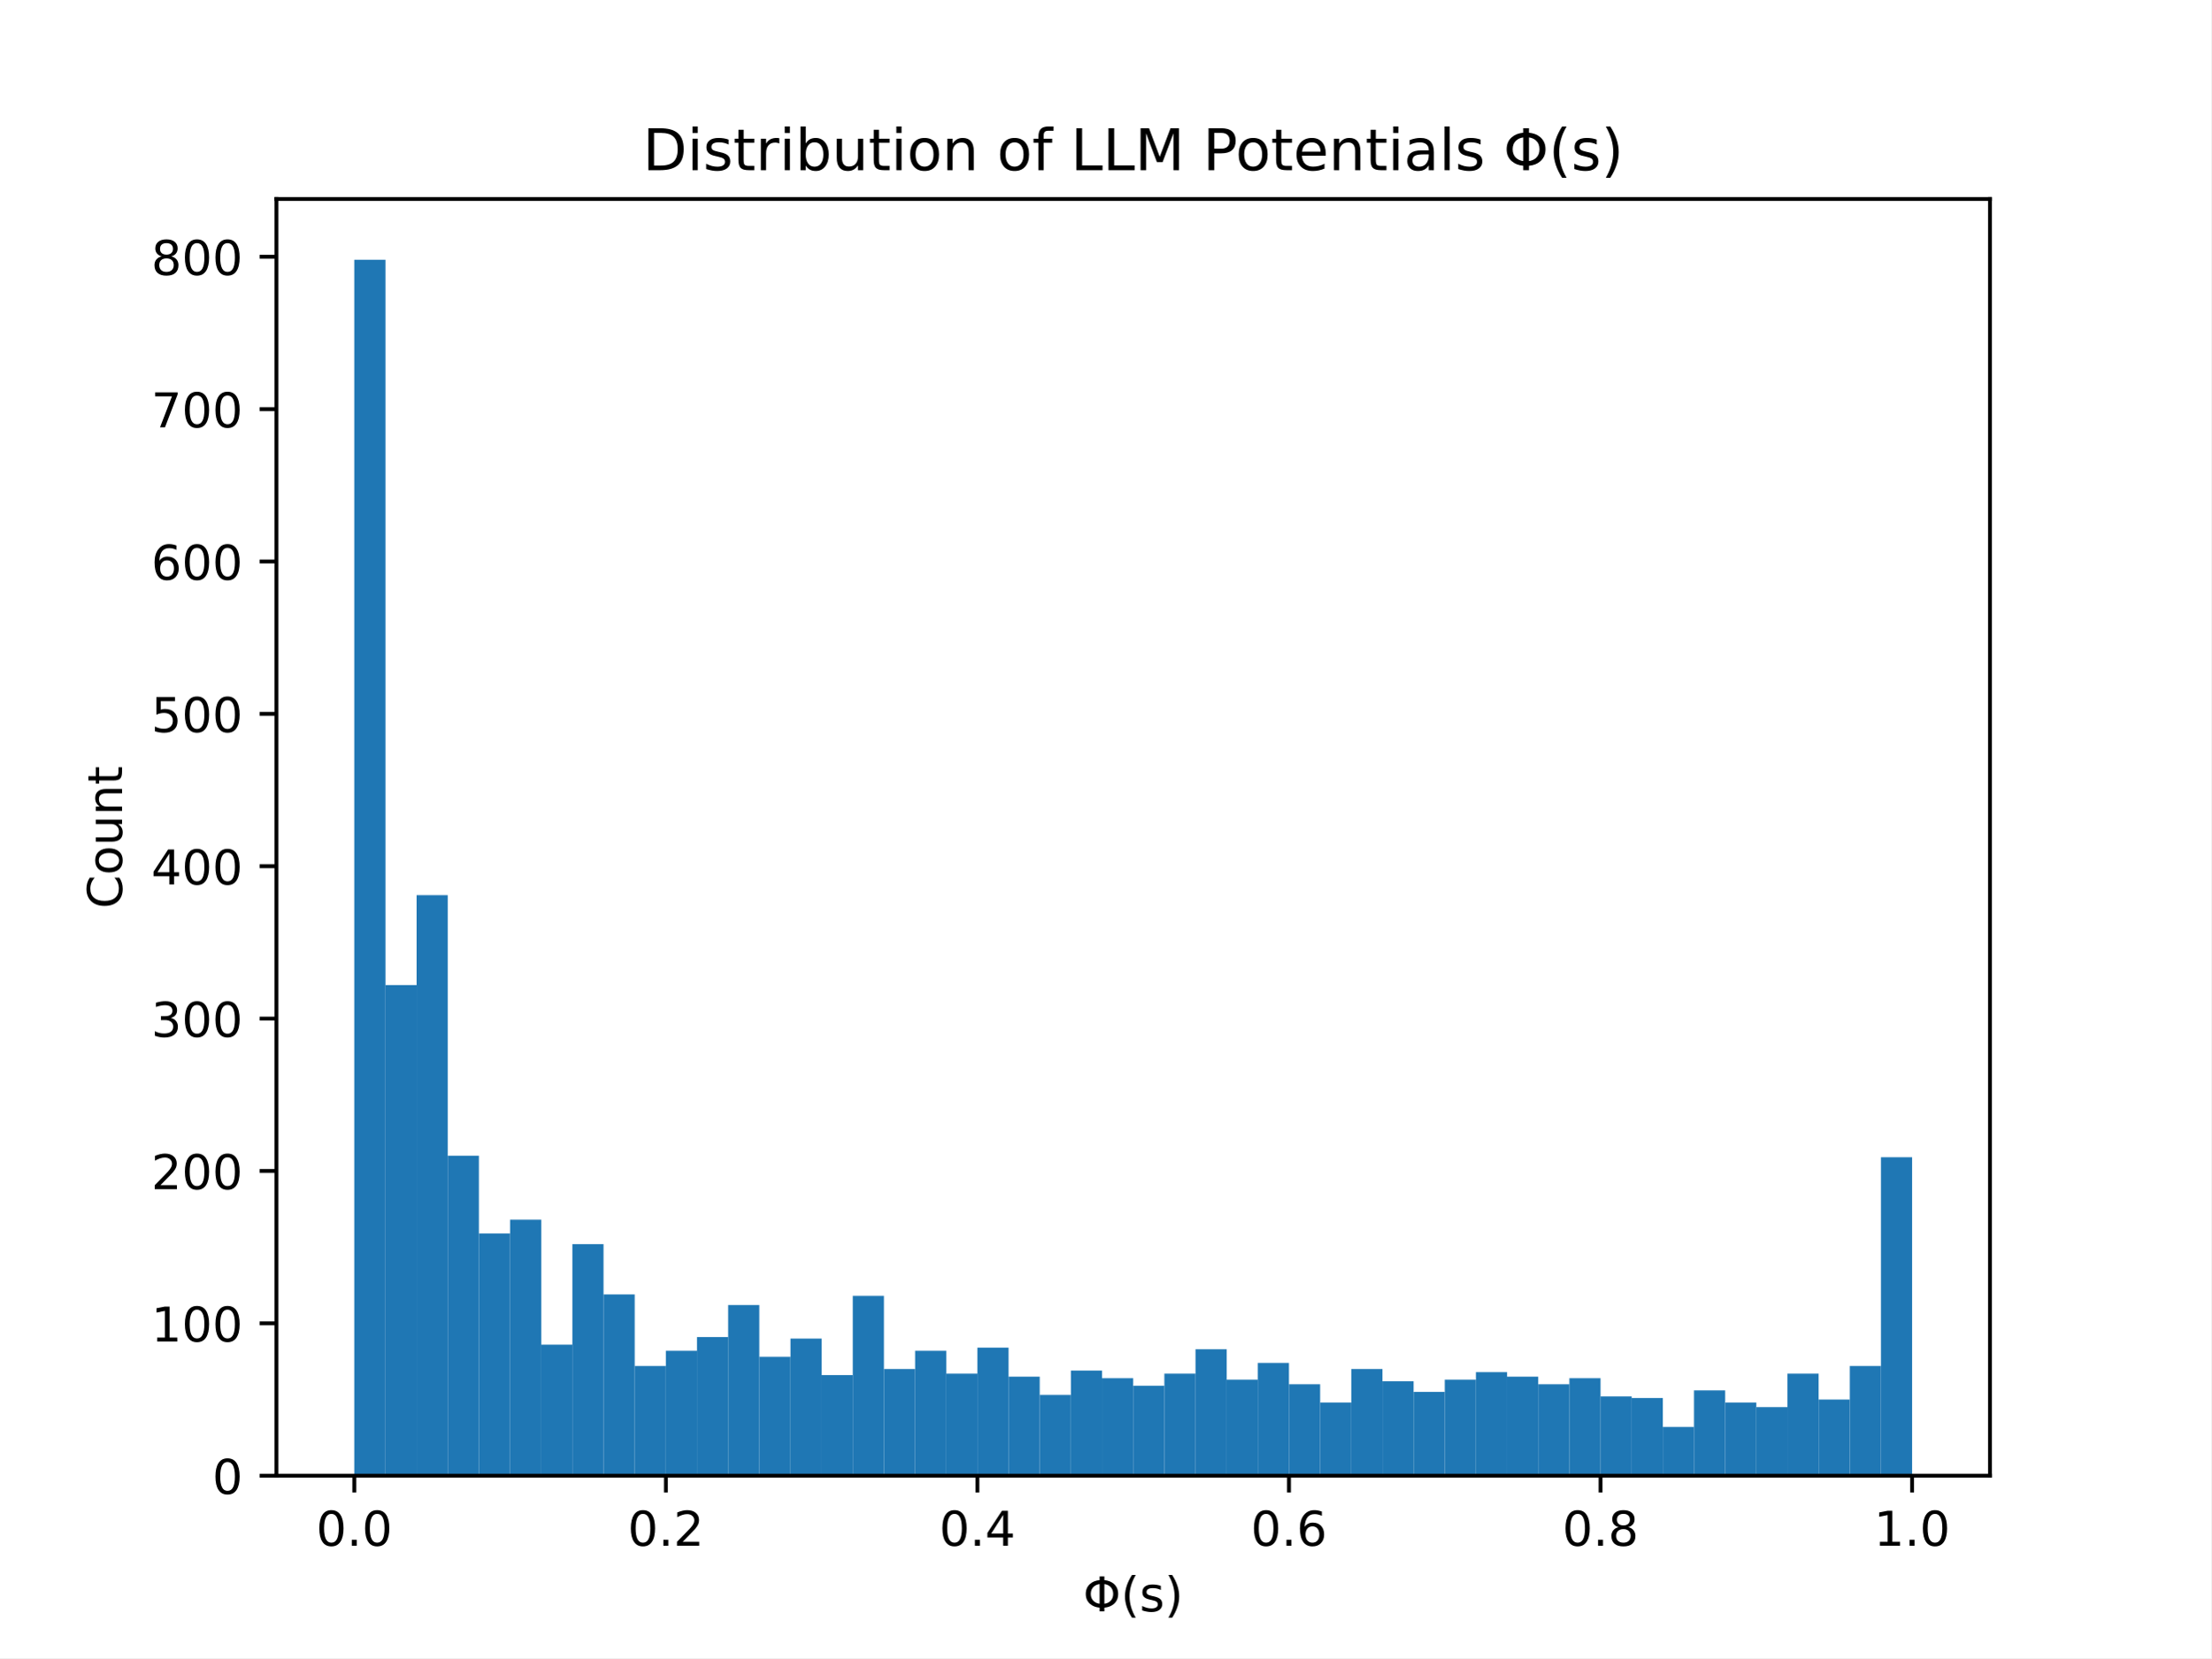
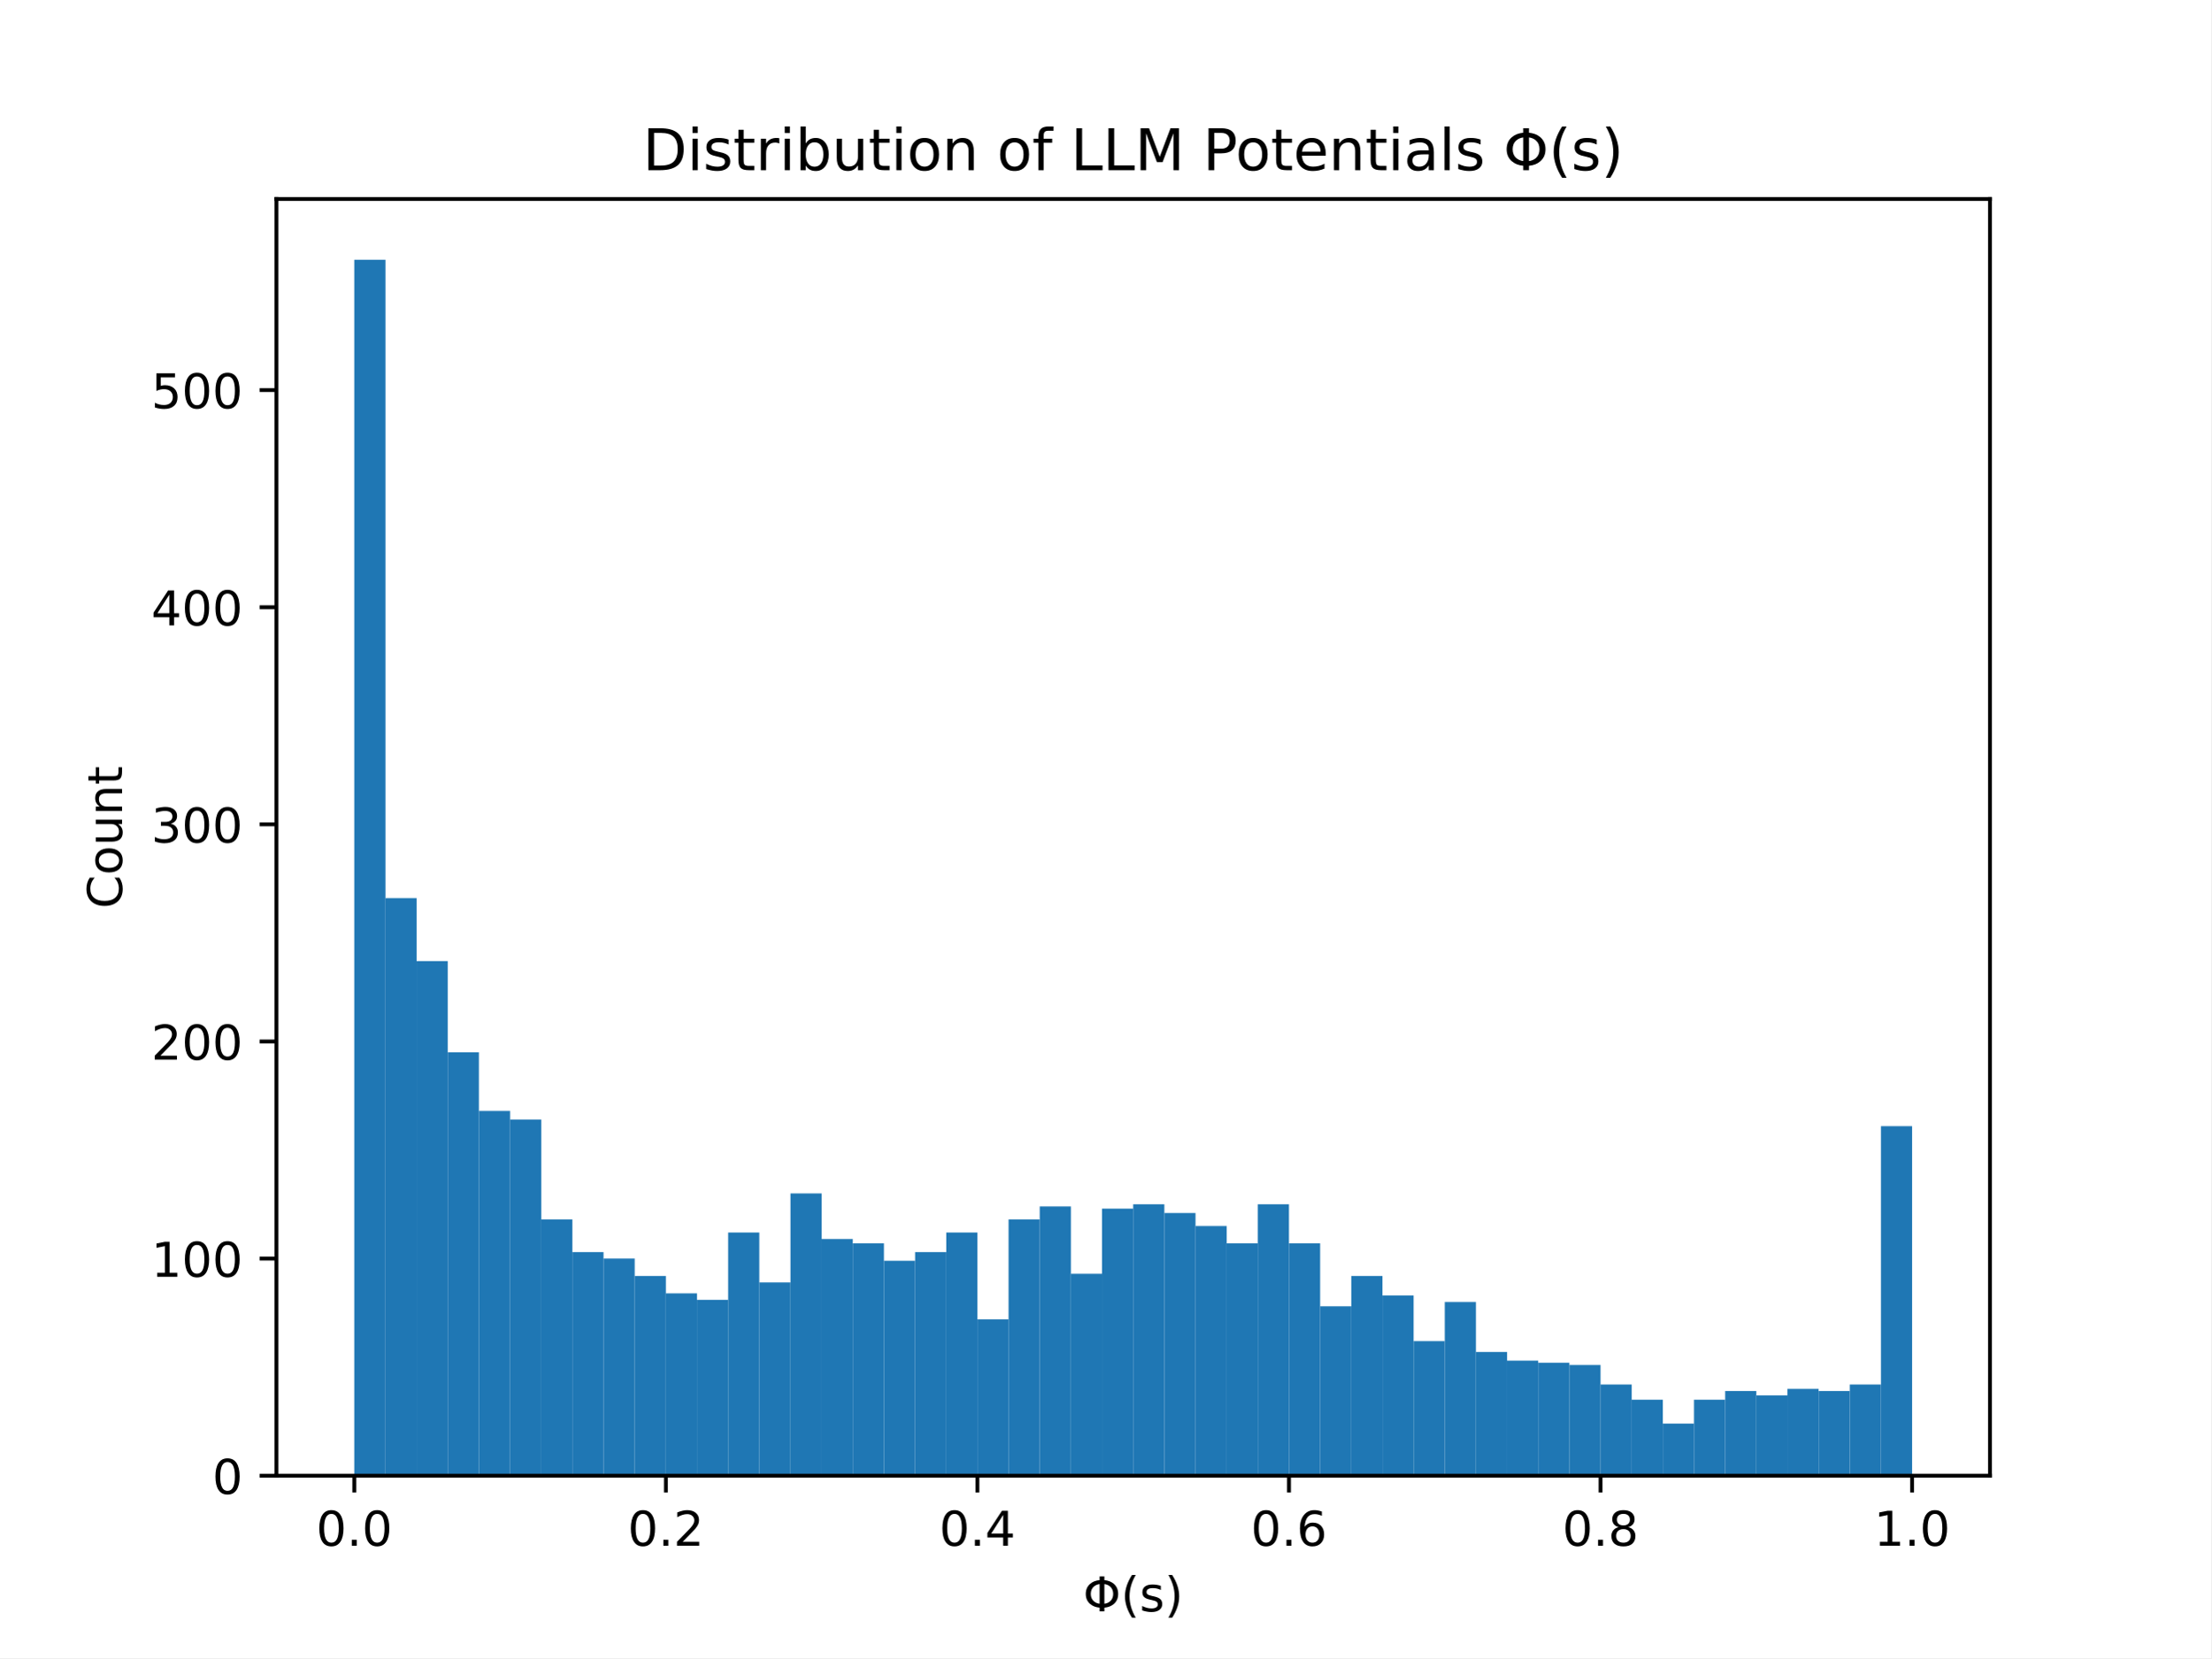
<svg xmlns="http://www.w3.org/2000/svg" xmlns:xlink="http://www.w3.org/1999/xlink" width="460.8pt" height="345.6pt" viewBox="0 0 460.8 345.6" version="1.1">
  <defs>
    <style type="text/css">*{stroke-linejoin: round; stroke-linecap: butt}</style>
  </defs>
  <g id="figure_1">
    <g id="patch_1">
      <path d="M 0 345.6  L 460.8 345.6  L 460.8 0  L 0 0  z " style="fill: #ffffff" />
    </g>
    <g id="axes_1">
      <g id="patch_2">
        <path d="M 57.6 307.584  L 414.72 307.584  L 414.72 41.472  L 57.6 41.472  z " style="fill: #ffffff" />
      </g>
      <g id="patch_3">
-         <path d="M 73.833 307.584  L 80.326 307.584  L 80.326 54.144  L 73.833 54.144  z " clip-path="url(#p4bfedea335)" style="fill: #1f77b4" />
+         <path d="M 73.833 307.584  L 80.326 307.584  L 80.326 54.144  L 73.833 54.144  z " clip-path="url(#p85c9d33458)" style="fill: #1f77b4" />
      </g>
      <g id="patch_4">
-         <path d="M 80.326 307.584  L 86.819 307.584  L 86.819 205.319  L 80.326 205.319  z " clip-path="url(#p4bfedea335)" style="fill: #1f77b4" />
+         <path d="M 80.326 307.584  L 86.819 307.584  L 86.819 187.2  L 80.326 187.2  z " clip-path="url(#p85c9d33458)" style="fill: #1f77b4" />
      </g>
      <g id="patch_5">
-         <path d="M 86.819 307.584  L 93.312 307.584  L 93.312 186.581  L 86.819 186.581  z " clip-path="url(#p4bfedea335)" style="fill: #1f77b4" />
+         <path d="M 86.819 307.584  L 93.312 307.584  L 93.312 200.325  L 86.819 200.325  z " clip-path="url(#p85c9d33458)" style="fill: #1f77b4" />
      </g>
      <g id="patch_6">
-         <path d="M 93.312 307.584  L 99.805 307.584  L 99.805 240.889  L 93.312 240.889  z " clip-path="url(#p4bfedea335)" style="fill: #1f77b4" />
+         <path d="M 93.312 307.584  L 99.805 307.584  L 99.805 219.333  L 93.312 219.333  z " clip-path="url(#p85c9d33458)" style="fill: #1f77b4" />
      </g>
      <g id="patch_7">
-         <path d="M 99.805 307.584  L 106.298 307.584  L 106.298 257.087  L 99.805 257.087  z " clip-path="url(#p4bfedea335)" style="fill: #1f77b4" />
+         <path d="M 99.805 307.584  L 106.298 307.584  L 106.298 231.552  L 99.805 231.552  z " clip-path="url(#p85c9d33458)" style="fill: #1f77b4" />
      </g>
      <g id="patch_8">
-         <path d="M 106.298 307.584  L 112.791 307.584  L 112.791 254.228  L 106.298 254.228  z " clip-path="url(#p4bfedea335)" style="fill: #1f77b4" />
+         <path d="M 106.298 307.584  L 112.791 307.584  L 112.791 233.362  L 106.298 233.362  z " clip-path="url(#p85c9d33458)" style="fill: #1f77b4" />
      </g>
      <g id="patch_9">
-         <path d="M 112.791 307.584  L 119.284 307.584  L 119.284 280.271  L 112.791 280.271  z " clip-path="url(#p4bfedea335)" style="fill: #1f77b4" />
+         <path d="M 112.791 307.584  L 119.284 307.584  L 119.284 254.181  L 112.791 254.181  z " clip-path="url(#p85c9d33458)" style="fill: #1f77b4" />
      </g>
      <g id="patch_10">
-         <path d="M 119.284 307.584  L 125.777 307.584  L 125.777 259.31  L 119.284 259.31  z " clip-path="url(#p4bfedea335)" style="fill: #1f77b4" />
+         <path d="M 119.284 307.584  L 125.777 307.584  L 125.777 260.969  L 119.284 260.969  z " clip-path="url(#p85c9d33458)" style="fill: #1f77b4" />
      </g>
      <g id="patch_11">
-         <path d="M 125.777 307.584  L 132.271 307.584  L 132.271 269.79  L 125.777 269.79  z " clip-path="url(#p4bfedea335)" style="fill: #1f77b4" />
+         <path d="M 125.777 307.584  L 132.271 307.584  L 132.271 262.327  L 125.777 262.327  z " clip-path="url(#p85c9d33458)" style="fill: #1f77b4" />
      </g>
      <g id="patch_12">
-         <path d="M 132.271 307.584  L 138.764 307.584  L 138.764 284.717  L 132.271 284.717  z " clip-path="url(#p4bfedea335)" style="fill: #1f77b4" />
+         <path d="M 132.271 307.584  L 138.764 307.584  L 138.764 265.947  L 132.271 265.947  z " clip-path="url(#p85c9d33458)" style="fill: #1f77b4" />
      </g>
      <g id="patch_13">
-         <path d="M 138.764 307.584  L 145.257 307.584  L 145.257 281.541  L 138.764 281.541  z " clip-path="url(#p4bfedea335)" style="fill: #1f77b4" />
+         <path d="M 138.764 307.584  L 145.257 307.584  L 145.257 269.568  L 138.764 269.568  z " clip-path="url(#p85c9d33458)" style="fill: #1f77b4" />
      </g>
      <g id="patch_14">
-         <path d="M 145.257 307.584  L 151.75 307.584  L 151.75 278.683  L 145.257 278.683  z " clip-path="url(#p4bfedea335)" style="fill: #1f77b4" />
+         <path d="M 145.257 307.584  L 151.75 307.584  L 151.75 270.926  L 145.257 270.926  z " clip-path="url(#p85c9d33458)" style="fill: #1f77b4" />
      </g>
      <g id="patch_15">
-         <path d="M 151.75 307.584  L 158.243 307.584  L 158.243 272.013  L 151.75 272.013  z " clip-path="url(#p4bfedea335)" style="fill: #1f77b4" />
+         <path d="M 151.75 307.584  L 158.243 307.584  L 158.243 256.896  L 151.75 256.896  z " clip-path="url(#p85c9d33458)" style="fill: #1f77b4" />
      </g>
      <g id="patch_16">
-         <path d="M 158.243 307.584  L 164.736 307.584  L 164.736 282.812  L 158.243 282.812  z " clip-path="url(#p4bfedea335)" style="fill: #1f77b4" />
+         <path d="M 158.243 307.584  L 164.736 307.584  L 164.736 267.305  L 158.243 267.305  z " clip-path="url(#p85c9d33458)" style="fill: #1f77b4" />
      </g>
      <g id="patch_17">
-         <path d="M 164.736 307.584  L 171.229 307.584  L 171.229 279.001  L 164.736 279.001  z " clip-path="url(#p4bfedea335)" style="fill: #1f77b4" />
+         <path d="M 164.736 307.584  L 171.229 307.584  L 171.229 248.75  L 164.736 248.75  z " clip-path="url(#p85c9d33458)" style="fill: #1f77b4" />
      </g>
      <g id="patch_18">
-         <path d="M 171.229 307.584  L 177.722 307.584  L 177.722 286.623  L 171.229 286.623  z " clip-path="url(#p4bfedea335)" style="fill: #1f77b4" />
+         <path d="M 171.229 307.584  L 177.722 307.584  L 177.722 258.254  L 171.229 258.254  z " clip-path="url(#p85c9d33458)" style="fill: #1f77b4" />
      </g>
      <g id="patch_19">
-         <path d="M 177.722 307.584  L 184.215 307.584  L 184.215 270.108  L 177.722 270.108  z " clip-path="url(#p4bfedea335)" style="fill: #1f77b4" />
+         <path d="M 177.722 307.584  L 184.215 307.584  L 184.215 259.159  L 177.722 259.159  z " clip-path="url(#p85c9d33458)" style="fill: #1f77b4" />
      </g>
      <g id="patch_20">
-         <path d="M 184.215 307.584  L 190.708 307.584  L 190.708 285.352  L 184.215 285.352  z " clip-path="url(#p4bfedea335)" style="fill: #1f77b4" />
+         <path d="M 184.215 307.584  L 190.708 307.584  L 190.708 262.779  L 184.215 262.779  z " clip-path="url(#p85c9d33458)" style="fill: #1f77b4" />
      </g>
      <g id="patch_21">
-         <path d="M 190.708 307.584  L 197.201 307.584  L 197.201 281.541  L 190.708 281.541  z " clip-path="url(#p4bfedea335)" style="fill: #1f77b4" />
+         <path d="M 190.708 307.584  L 197.201 307.584  L 197.201 260.969  L 190.708 260.969  z " clip-path="url(#p85c9d33458)" style="fill: #1f77b4" />
      </g>
      <g id="patch_22">
-         <path d="M 197.201 307.584  L 203.695 307.584  L 203.695 286.305  L 197.201 286.305  z " clip-path="url(#p4bfedea335)" style="fill: #1f77b4" />
+         <path d="M 197.201 307.584  L 203.695 307.584  L 203.695 256.896  L 197.201 256.896  z " clip-path="url(#p85c9d33458)" style="fill: #1f77b4" />
      </g>
      <g id="patch_23">
-         <path d="M 203.695 307.584  L 210.188 307.584  L 210.188 280.906  L 203.695 280.906  z " clip-path="url(#p4bfedea335)" style="fill: #1f77b4" />
+         <path d="M 203.695 307.584  L 210.188 307.584  L 210.188 274.999  L 203.695 274.999  z " clip-path="url(#p85c9d33458)" style="fill: #1f77b4" />
      </g>
      <g id="patch_24">
-         <path d="M 210.188 307.584  L 216.681 307.584  L 216.681 286.94  L 210.188 286.94  z " clip-path="url(#p4bfedea335)" style="fill: #1f77b4" />
+         <path d="M 210.188 307.584  L 216.681 307.584  L 216.681 254.181  L 210.188 254.181  z " clip-path="url(#p85c9d33458)" style="fill: #1f77b4" />
      </g>
      <g id="patch_25">
-         <path d="M 216.681 307.584  L 223.174 307.584  L 223.174 290.752  L 216.681 290.752  z " clip-path="url(#p4bfedea335)" style="fill: #1f77b4" />
+         <path d="M 216.681 307.584  L 223.174 307.584  L 223.174 251.465  L 216.681 251.465  z " clip-path="url(#p85c9d33458)" style="fill: #1f77b4" />
      </g>
      <g id="patch_26">
-         <path d="M 223.174 307.584  L 229.667 307.584  L 229.667 285.67  L 223.174 285.67  z " clip-path="url(#p4bfedea335)" style="fill: #1f77b4" />
+         <path d="M 223.174 307.584  L 229.667 307.584  L 229.667 265.495  L 223.174 265.495  z " clip-path="url(#p85c9d33458)" style="fill: #1f77b4" />
      </g>
      <g id="patch_27">
-         <path d="M 229.667 307.584  L 236.16 307.584  L 236.16 287.258  L 229.667 287.258  z " clip-path="url(#p4bfedea335)" style="fill: #1f77b4" />
+         <path d="M 229.667 307.584  L 236.16 307.584  L 236.16 251.918  L 229.667 251.918  z " clip-path="url(#p85c9d33458)" style="fill: #1f77b4" />
      </g>
      <g id="patch_28">
-         <path d="M 236.16 307.584  L 242.653 307.584  L 242.653 288.846  L 236.16 288.846  z " clip-path="url(#p4bfedea335)" style="fill: #1f77b4" />
+         <path d="M 236.16 307.584  L 242.653 307.584  L 242.653 251.013  L 236.16 251.013  z " clip-path="url(#p85c9d33458)" style="fill: #1f77b4" />
      </g>
      <g id="patch_29">
-         <path d="M 242.653 307.584  L 249.146 307.584  L 249.146 286.305  L 242.653 286.305  z " clip-path="url(#p4bfedea335)" style="fill: #1f77b4" />
+         <path d="M 242.653 307.584  L 249.146 307.584  L 249.146 252.823  L 242.653 252.823  z " clip-path="url(#p85c9d33458)" style="fill: #1f77b4" />
      </g>
      <g id="patch_30">
-         <path d="M 249.146 307.584  L 255.639 307.584  L 255.639 281.224  L 249.146 281.224  z " clip-path="url(#p4bfedea335)" style="fill: #1f77b4" />
+         <path d="M 249.146 307.584  L 255.639 307.584  L 255.639 255.538  L 249.146 255.538  z " clip-path="url(#p85c9d33458)" style="fill: #1f77b4" />
      </g>
      <g id="patch_31">
-         <path d="M 255.639 307.584  L 262.132 307.584  L 262.132 287.576  L 255.639 287.576  z " clip-path="url(#p4bfedea335)" style="fill: #1f77b4" />
+         <path d="M 255.639 307.584  L 262.132 307.584  L 262.132 259.159  L 255.639 259.159  z " clip-path="url(#p85c9d33458)" style="fill: #1f77b4" />
      </g>
      <g id="patch_32">
-         <path d="M 262.132 307.584  L 268.625 307.584  L 268.625 284.082  L 262.132 284.082  z " clip-path="url(#p4bfedea335)" style="fill: #1f77b4" />
+         <path d="M 262.132 307.584  L 268.625 307.584  L 268.625 251.013  L 262.132 251.013  z " clip-path="url(#p85c9d33458)" style="fill: #1f77b4" />
      </g>
      <g id="patch_33">
-         <path d="M 268.625 307.584  L 275.119 307.584  L 275.119 288.528  L 268.625 288.528  z " clip-path="url(#p4bfedea335)" style="fill: #1f77b4" />
+         <path d="M 268.625 307.584  L 275.119 307.584  L 275.119 259.159  L 268.625 259.159  z " clip-path="url(#p85c9d33458)" style="fill: #1f77b4" />
      </g>
      <g id="patch_34">
-         <path d="M 275.119 307.584  L 281.612 307.584  L 281.612 292.339  L 275.119 292.339  z " clip-path="url(#p4bfedea335)" style="fill: #1f77b4" />
+         <path d="M 275.119 307.584  L 281.612 307.584  L 281.612 272.283  L 275.119 272.283  z " clip-path="url(#p85c9d33458)" style="fill: #1f77b4" />
      </g>
      <g id="patch_35">
-         <path d="M 281.612 307.584  L 288.105 307.584  L 288.105 285.352  L 281.612 285.352  z " clip-path="url(#p4bfedea335)" style="fill: #1f77b4" />
+         <path d="M 281.612 307.584  L 288.105 307.584  L 288.105 265.947  L 281.612 265.947  z " clip-path="url(#p85c9d33458)" style="fill: #1f77b4" />
      </g>
      <g id="patch_36">
-         <path d="M 288.105 307.584  L 294.598 307.584  L 294.598 287.893  L 288.105 287.893  z " clip-path="url(#p4bfedea335)" style="fill: #1f77b4" />
+         <path d="M 288.105 307.584  L 294.598 307.584  L 294.598 270.021  L 288.105 270.021  z " clip-path="url(#p85c9d33458)" style="fill: #1f77b4" />
      </g>
      <g id="patch_37">
-         <path d="M 294.598 307.584  L 301.091 307.584  L 301.091 290.116  L 294.598 290.116  z " clip-path="url(#p4bfedea335)" style="fill: #1f77b4" />
+         <path d="M 294.598 307.584  L 301.091 307.584  L 301.091 279.525  L 294.598 279.525  z " clip-path="url(#p85c9d33458)" style="fill: #1f77b4" />
      </g>
      <g id="patch_38">
-         <path d="M 301.091 307.584  L 307.584 307.584  L 307.584 287.576  L 301.091 287.576  z " clip-path="url(#p4bfedea335)" style="fill: #1f77b4" />
+         <path d="M 301.091 307.584  L 307.584 307.584  L 307.584 271.378  L 301.091 271.378  z " clip-path="url(#p85c9d33458)" style="fill: #1f77b4" />
      </g>
      <g id="patch_39">
-         <path d="M 307.584 307.584  L 314.077 307.584  L 314.077 285.988  L 307.584 285.988  z " clip-path="url(#p4bfedea335)" style="fill: #1f77b4" />
+         <path d="M 307.584 307.584  L 314.077 307.584  L 314.077 281.787  L 307.584 281.787  z " clip-path="url(#p85c9d33458)" style="fill: #1f77b4" />
      </g>
      <g id="patch_40">
-         <path d="M 314.077 307.584  L 320.57 307.584  L 320.57 286.94  L 314.077 286.94  z " clip-path="url(#p4bfedea335)" style="fill: #1f77b4" />
+         <path d="M 314.077 307.584  L 320.57 307.584  L 320.57 283.598  L 314.077 283.598  z " clip-path="url(#p85c9d33458)" style="fill: #1f77b4" />
      </g>
      <g id="patch_41">
-         <path d="M 320.57 307.584  L 327.063 307.584  L 327.063 288.528  L 320.57 288.528  z " clip-path="url(#p4bfedea335)" style="fill: #1f77b4" />
+         <path d="M 320.57 307.584  L 327.063 307.584  L 327.063 284.05  L 320.57 284.05  z " clip-path="url(#p85c9d33458)" style="fill: #1f77b4" />
      </g>
      <g id="patch_42">
-         <path d="M 327.063 307.584  L 333.556 307.584  L 333.556 287.258  L 327.063 287.258  z " clip-path="url(#p4bfedea335)" style="fill: #1f77b4" />
+         <path d="M 327.063 307.584  L 333.556 307.584  L 333.556 284.503  L 327.063 284.503  z " clip-path="url(#p85c9d33458)" style="fill: #1f77b4" />
      </g>
      <g id="patch_43">
-         <path d="M 333.556 307.584  L 340.049 307.584  L 340.049 291.069  L 333.556 291.069  z " clip-path="url(#p4bfedea335)" style="fill: #1f77b4" />
+         <path d="M 333.556 307.584  L 340.049 307.584  L 340.049 288.576  L 333.556 288.576  z " clip-path="url(#p85c9d33458)" style="fill: #1f77b4" />
      </g>
      <g id="patch_44">
-         <path d="M 340.049 307.584  L 346.543 307.584  L 346.543 291.387  L 340.049 291.387  z " clip-path="url(#p4bfedea335)" style="fill: #1f77b4" />
+         <path d="M 340.049 307.584  L 346.543 307.584  L 346.543 291.744  L 340.049 291.744  z " clip-path="url(#p85c9d33458)" style="fill: #1f77b4" />
      </g>
      <g id="patch_45">
-         <path d="M 346.543 307.584  L 353.036 307.584  L 353.036 297.421  L 346.543 297.421  z " clip-path="url(#p4bfedea335)" style="fill: #1f77b4" />
+         <path d="M 346.543 307.584  L 353.036 307.584  L 353.036 296.722  L 346.543 296.722  z " clip-path="url(#p85c9d33458)" style="fill: #1f77b4" />
      </g>
      <g id="patch_46">
-         <path d="M 353.036 307.584  L 359.529 307.584  L 359.529 289.799  L 353.036 289.799  z " clip-path="url(#p4bfedea335)" style="fill: #1f77b4" />
+         <path d="M 353.036 307.584  L 359.529 307.584  L 359.529 291.744  L 353.036 291.744  z " clip-path="url(#p85c9d33458)" style="fill: #1f77b4" />
      </g>
      <g id="patch_47">
-         <path d="M 359.529 307.584  L 366.022 307.584  L 366.022 292.339  L 359.529 292.339  z " clip-path="url(#p4bfedea335)" style="fill: #1f77b4" />
+         <path d="M 359.529 307.584  L 366.022 307.584  L 366.022 289.934  L 359.529 289.934  z " clip-path="url(#p85c9d33458)" style="fill: #1f77b4" />
      </g>
      <g id="patch_48">
-         <path d="M 366.022 307.584  L 372.515 307.584  L 372.515 293.292  L 366.022 293.292  z " clip-path="url(#p4bfedea335)" style="fill: #1f77b4" />
+         <path d="M 366.022 307.584  L 372.515 307.584  L 372.515 290.839  L 366.022 290.839  z " clip-path="url(#p85c9d33458)" style="fill: #1f77b4" />
      </g>
      <g id="patch_49">
-         <path d="M 372.515 307.584  L 379.008 307.584  L 379.008 286.305  L 372.515 286.305  z " clip-path="url(#p4bfedea335)" style="fill: #1f77b4" />
+         <path d="M 372.515 307.584  L 379.008 307.584  L 379.008 289.481  L 372.515 289.481  z " clip-path="url(#p85c9d33458)" style="fill: #1f77b4" />
      </g>
      <g id="patch_50">
-         <path d="M 379.008 307.584  L 385.501 307.584  L 385.501 291.704  L 379.008 291.704  z " clip-path="url(#p4bfedea335)" style="fill: #1f77b4" />
+         <path d="M 379.008 307.584  L 385.501 307.584  L 385.501 289.934  L 379.008 289.934  z " clip-path="url(#p85c9d33458)" style="fill: #1f77b4" />
      </g>
      <g id="patch_51">
-         <path d="M 385.501 307.584  L 391.994 307.584  L 391.994 284.717  L 385.501 284.717  z " clip-path="url(#p4bfedea335)" style="fill: #1f77b4" />
+         <path d="M 385.501 307.584  L 391.994 307.584  L 391.994 288.576  L 385.501 288.576  z " clip-path="url(#p85c9d33458)" style="fill: #1f77b4" />
      </g>
      <g id="patch_52">
-         <path d="M 391.994 307.584  L 398.487 307.584  L 398.487 241.207  L 391.994 241.207  z " clip-path="url(#p4bfedea335)" style="fill: #1f77b4" />
+         <path d="M 391.994 307.584  L 398.487 307.584  L 398.487 234.72  L 391.994 234.72  z " clip-path="url(#p85c9d33458)" style="fill: #1f77b4" />
      </g>
      <g id="matplotlib.axis_1">
        <g id="xtick_1">
          <g id="line2d_1">
            <defs>
-               <path id="m30e613569e" d="M 0 0  L 0 3.5  " style="stroke: #000000; stroke-width: 0.8" />
+               <path id="m36a3a96e0c" d="M 0 0  L 0 3.5  " style="stroke: #000000; stroke-width: 0.8" />
            </defs>
            <g>
-               <use xlink:href="#m30e613569e" x="73.833" y="307.584" style="stroke: #000000; stroke-width: 0.8" />
+               <use xlink:href="#m36a3a96e0c" x="73.833" y="307.584" style="stroke: #000000; stroke-width: 0.8" />
            </g>
          </g>
          <g id="text_1">
            <g transform="translate(65.88116 322.1824) scale(0.1 -0.1)">
              <defs>
                <path id="DejaVuSans-30" d="M 2034 4250  Q 1547 4250 1301 3770  Q 1056 3291 1056 2328  Q 1056 1369 1301 889  Q 1547 409 2034 409  Q 2525 409 2770 889  Q 3016 1369 3016 2328  Q 3016 3291 2770 3770  Q 2525 4250 2034 4250  z M 2034 4750  Q 2819 4750 3233 4129  Q 3647 3509 3647 2328  Q 3647 1150 3233 529  Q 2819 -91 2034 -91  Q 1250 -91 836 529  Q 422 1150 422 2328  Q 422 3509 836 4129  Q 1250 4750 2034 4750  z " transform="scale(0.015625)" />
                <path id="DejaVuSans-2e" d="M 684 794  L 1344 794  L 1344 0  L 684 0  L 684 794  z " transform="scale(0.015625)" />
              </defs>
              <use xlink:href="#DejaVuSans-30" />
              <use xlink:href="#DejaVuSans-2e" x="63.623" />
              <use xlink:href="#DejaVuSans-30" x="95.41" />
            </g>
          </g>
        </g>
        <g id="xtick_2">
          <g id="line2d_2">
            <g>
-               <use xlink:href="#m30e613569e" x="138.764" y="307.584" style="stroke: #000000; stroke-width: 0.8" />
+               <use xlink:href="#m36a3a96e0c" x="138.764" y="307.584" style="stroke: #000000; stroke-width: 0.8" />
            </g>
          </g>
          <g id="text_2">
            <g transform="translate(130.8125 322.1824) scale(0.1 -0.1)">
              <defs>
                <path id="DejaVuSans-32" d="M 1228 531  L 3431 531  L 3431 0  L 469 0  L 469 531  Q 828 903 1448 1529  Q 2069 2156 2228 2338  Q 2531 2678 2651 2914  Q 2772 3150 2772 3378  Q 2772 3750 2511 3984  Q 2250 4219 1831 4219  Q 1534 4219 1204 4116  Q 875 4013 500 3803  L 500 4441  Q 881 4594 1212 4672  Q 1544 4750 1819 4750  Q 2544 4750 2975 4387  Q 3406 4025 3406 3419  Q 3406 3131 3298 2873  Q 3191 2616 2906 2266  Q 2828 2175 2409 1742  Q 1991 1309 1228 531  z " transform="scale(0.015625)" />
              </defs>
              <use xlink:href="#DejaVuSans-30" />
              <use xlink:href="#DejaVuSans-2e" x="63.623" />
              <use xlink:href="#DejaVuSans-32" x="95.41" />
            </g>
          </g>
        </g>
        <g id="xtick_3">
          <g id="line2d_3">
            <g>
-               <use xlink:href="#m30e613569e" x="203.695" y="307.584" style="stroke: #000000; stroke-width: 0.8" />
+               <use xlink:href="#m36a3a96e0c" x="203.695" y="307.584" style="stroke: #000000; stroke-width: 0.8" />
            </g>
          </g>
          <g id="text_3">
            <g transform="translate(195.7438 322.1824) scale(0.1 -0.1)">
              <defs>
                <path id="DejaVuSans-34" d="M 2419 4116  L 825 1625  L 2419 1625  L 2419 4116  z M 2253 4666  L 3047 4666  L 3047 1625  L 3713 1625  L 3713 1100  L 3047 1100  L 3047 0  L 2419 0  L 2419 1100  L 313 1100  L 313 1709  L 2253 4666  z " transform="scale(0.015625)" />
              </defs>
              <use xlink:href="#DejaVuSans-30" />
              <use xlink:href="#DejaVuSans-2e" x="63.623" />
              <use xlink:href="#DejaVuSans-34" x="95.41" />
            </g>
          </g>
        </g>
        <g id="xtick_4">
          <g id="line2d_4">
            <g>
-               <use xlink:href="#m30e613569e" x="268.627" y="307.584" style="stroke: #000000; stroke-width: 0.8" />
+               <use xlink:href="#m36a3a96e0c" x="268.627" y="307.584" style="stroke: #000000; stroke-width: 0.8" />
            </g>
          </g>
          <g id="text_4">
            <g transform="translate(260.6751 322.1824) scale(0.1 -0.1)">
              <defs>
                <path id="DejaVuSans-36" d="M 2113 2584  Q 1688 2584 1439 2293  Q 1191 2003 1191 1497  Q 1191 994 1439 701  Q 1688 409 2113 409  Q 2538 409 2786 701  Q 3034 994 3034 1497  Q 3034 2003 2786 2293  Q 2538 2584 2113 2584  z M 3366 4563  L 3366 3988  Q 3128 4100 2886 4159  Q 2644 4219 2406 4219  Q 1781 4219 1451 3797  Q 1122 3375 1075 2522  Q 1259 2794 1537 2939  Q 1816 3084 2150 3084  Q 2853 3084 3261 2657  Q 3669 2231 3669 1497  Q 3669 778 3244 343  Q 2819 -91 2113 -91  Q 1303 -91 875 529  Q 447 1150 447 2328  Q 447 3434 972 4092  Q 1497 4750 2381 4750  Q 2619 4750 2861 4703  Q 3103 4656 3366 4563  z " transform="scale(0.015625)" />
              </defs>
              <use xlink:href="#DejaVuSans-30" />
              <use xlink:href="#DejaVuSans-2e" x="63.623" />
              <use xlink:href="#DejaVuSans-36" x="95.41" />
            </g>
          </g>
        </g>
        <g id="xtick_5">
          <g id="line2d_5">
            <g>
-               <use xlink:href="#m30e613569e" x="333.558" y="307.584" style="stroke: #000000; stroke-width: 0.8" />
+               <use xlink:href="#m36a3a96e0c" x="333.558" y="307.584" style="stroke: #000000; stroke-width: 0.8" />
            </g>
          </g>
          <g id="text_5">
            <g transform="translate(325.6064 322.1824) scale(0.1 -0.1)">
              <defs>
                <path id="DejaVuSans-38" d="M 2034 2216  Q 1584 2216 1326 1975  Q 1069 1734 1069 1313  Q 1069 891 1326 650  Q 1584 409 2034 409  Q 2484 409 2743 651  Q 3003 894 3003 1313  Q 3003 1734 2745 1975  Q 2488 2216 2034 2216  z M 1403 2484  Q 997 2584 770 2862  Q 544 3141 544 3541  Q 544 4100 942 4425  Q 1341 4750 2034 4750  Q 2731 4750 3128 4425  Q 3525 4100 3525 3541  Q 3525 3141 3298 2862  Q 3072 2584 2669 2484  Q 3125 2378 3379 2068  Q 3634 1759 3634 1313  Q 3634 634 3220 271  Q 2806 -91 2034 -91  Q 1263 -91 848 271  Q 434 634 434 1313  Q 434 1759 690 2068  Q 947 2378 1403 2484  z M 1172 3481  Q 1172 3119 1398 2916  Q 1625 2713 2034 2713  Q 2441 2713 2670 2916  Q 2900 3119 2900 3481  Q 2900 3844 2670 4047  Q 2441 4250 2034 4250  Q 1625 4250 1398 4047  Q 1172 3844 1172 3481  z " transform="scale(0.015625)" />
              </defs>
              <use xlink:href="#DejaVuSans-30" />
              <use xlink:href="#DejaVuSans-2e" x="63.623" />
              <use xlink:href="#DejaVuSans-38" x="95.41" />
            </g>
          </g>
        </g>
        <g id="xtick_6">
          <g id="line2d_6">
            <g>
-               <use xlink:href="#m30e613569e" x="398.489" y="307.584" style="stroke: #000000; stroke-width: 0.8" />
+               <use xlink:href="#m36a3a96e0c" x="398.489" y="307.584" style="stroke: #000000; stroke-width: 0.8" />
            </g>
          </g>
          <g id="text_6">
            <g transform="translate(390.5377 322.1824) scale(0.1 -0.1)">
              <defs>
                <path id="DejaVuSans-31" d="M 794 531  L 1825 531  L 1825 4091  L 703 3866  L 703 4441  L 1819 4666  L 2450 4666  L 2450 531  L 3481 531  L 3481 0  L 794 0  L 794 531  z " transform="scale(0.015625)" />
              </defs>
              <use xlink:href="#DejaVuSans-31" />
              <use xlink:href="#DejaVuSans-2e" x="63.623" />
              <use xlink:href="#DejaVuSans-30" x="95.41" />
            </g>
          </g>
        </g>
        <g id="text_7">
          <g transform="translate(225.7178 335.8606) scale(0.1 -0.1)">
            <defs>
              <path id="DejaVuSans-3a6" d="M 2206 3644  Q 1738 3578 1431 3306  Q 1025 2947 1025 2328  Q 1025 1713 1431 1353  Q 1738 1081 2206 1016  L 2206 3644  z M 2838 1016  Q 3306 1081 3613 1353  Q 4013 1713 4013 2328  Q 4013 2947 3613 3306  Q 3306 3578 2838 3644  L 2838 1016  z M 2206 494  Q 1444 563 950 981  Q 359 1481 359 2328  Q 359 3175 950 3678  Q 1441 4100 2206 4169  L 2206 4666  L 2838 4666  L 2838 4169  Q 3600 4097 4091 3678  Q 4678 3175 4678 2328  Q 4678 1484 4091 981  Q 3600 563 2838 491  L 2838 0  L 2206 0  L 2206 494  z " transform="scale(0.015625)" />
              <path id="DejaVuSans-28" d="M 1984 4856  Q 1566 4138 1362 3434  Q 1159 2731 1159 2009  Q 1159 1288 1364 580  Q 1569 -128 1984 -844  L 1484 -844  Q 1016 -109 783 600  Q 550 1309 550 2009  Q 550 2706 781 3412  Q 1013 4119 1484 4856  L 1984 4856  z " transform="scale(0.015625)" />
              <path id="DejaVuSans-73" d="M 2834 3397  L 2834 2853  Q 2591 2978 2328 3040  Q 2066 3103 1784 3103  Q 1356 3103 1142 2972  Q 928 2841 928 2578  Q 928 2378 1081 2264  Q 1234 2150 1697 2047  L 1894 2003  Q 2506 1872 2764 1633  Q 3022 1394 3022 966  Q 3022 478 2636 193  Q 2250 -91 1575 -91  Q 1294 -91 989 -36  Q 684 19 347 128  L 347 722  Q 666 556 975 473  Q 1284 391 1588 391  Q 1994 391 2212 530  Q 2431 669 2431 922  Q 2431 1156 2273 1281  Q 2116 1406 1581 1522  L 1381 1569  Q 847 1681 609 1914  Q 372 2147 372 2553  Q 372 3047 722 3315  Q 1072 3584 1716 3584  Q 2034 3584 2315 3537  Q 2597 3491 2834 3397  z " transform="scale(0.015625)" />
              <path id="DejaVuSans-29" d="M 513 4856  L 1013 4856  Q 1481 4119 1714 3412  Q 1947 2706 1947 2009  Q 1947 1309 1714 600  Q 1481 -109 1013 -844  L 513 -844  Q 928 -128 1133 580  Q 1338 1288 1338 2009  Q 1338 2731 1133 3434  Q 928 4138 513 4856  z " transform="scale(0.015625)" />
            </defs>
            <use xlink:href="#DejaVuSans-3a6" />
            <use xlink:href="#DejaVuSans-28" x="78.711" />
            <use xlink:href="#DejaVuSans-73" x="117.725" />
            <use xlink:href="#DejaVuSans-29" x="169.824" />
          </g>
        </g>
      </g>
      <g id="matplotlib.axis_2">
        <g id="ytick_1">
          <g id="line2d_7">
            <defs>
-               <path id="mf7d92ba74d" d="M 0 0  L -3.5 0  " style="stroke: #000000; stroke-width: 0.8" />
+               <path id="m97594b12b1" d="M 0 0  L -3.5 0  " style="stroke: #000000; stroke-width: 0.8" />
            </defs>
            <g>
-               <use xlink:href="#mf7d92ba74d" x="57.6" y="307.584" style="stroke: #000000; stroke-width: 0.8" />
+               <use xlink:href="#m97594b12b1" x="57.6" y="307.584" style="stroke: #000000; stroke-width: 0.8" />
            </g>
          </g>
          <g id="text_8">
            <g transform="translate(44.2375 311.3832) scale(0.1 -0.1)">
              <use xlink:href="#DejaVuSans-30" />
            </g>
          </g>
        </g>
        <g id="ytick_2">
          <g id="line2d_8">
            <g>
-               <use xlink:href="#mf7d92ba74d" x="57.6" y="275.825" style="stroke: #000000; stroke-width: 0.8" />
+               <use xlink:href="#m97594b12b1" x="57.6" y="262.327" style="stroke: #000000; stroke-width: 0.8" />
            </g>
          </g>
          <g id="text_9">
-             <g transform="translate(31.5125 279.6238) scale(0.1 -0.1)">
+             <g transform="translate(31.5125 266.1261) scale(0.1 -0.1)">
              <use xlink:href="#DejaVuSans-31" />
              <use xlink:href="#DejaVuSans-30" x="63.623" />
              <use xlink:href="#DejaVuSans-30" x="127.246" />
            </g>
          </g>
        </g>
        <g id="ytick_3">
          <g id="line2d_9">
            <g>
-               <use xlink:href="#mf7d92ba74d" x="57.6" y="244.065" style="stroke: #000000; stroke-width: 0.8" />
+               <use xlink:href="#m97594b12b1" x="57.6" y="217.07" style="stroke: #000000; stroke-width: 0.8" />
            </g>
          </g>
          <g id="text_10">
-             <g transform="translate(31.5125 247.8644) scale(0.1 -0.1)">
+             <g transform="translate(31.5125 220.8689) scale(0.1 -0.1)">
              <use xlink:href="#DejaVuSans-32" />
              <use xlink:href="#DejaVuSans-30" x="63.623" />
              <use xlink:href="#DejaVuSans-30" x="127.246" />
            </g>
          </g>
        </g>
        <g id="ytick_4">
          <g id="line2d_10">
            <g>
-               <use xlink:href="#mf7d92ba74d" x="57.6" y="212.306" style="stroke: #000000; stroke-width: 0.8" />
+               <use xlink:href="#m97594b12b1" x="57.6" y="171.813" style="stroke: #000000; stroke-width: 0.8" />
            </g>
          </g>
          <g id="text_11">
-             <g transform="translate(31.5125 216.105) scale(0.1 -0.1)">
+             <g transform="translate(31.5125 175.6118) scale(0.1 -0.1)">
              <defs>
                <path id="DejaVuSans-33" d="M 2597 2516  Q 3050 2419 3304 2112  Q 3559 1806 3559 1356  Q 3559 666 3084 287  Q 2609 -91 1734 -91  Q 1441 -91 1130 -33  Q 819 25 488 141  L 488 750  Q 750 597 1062 519  Q 1375 441 1716 441  Q 2309 441 2620 675  Q 2931 909 2931 1356  Q 2931 1769 2642 2001  Q 2353 2234 1838 2234  L 1294 2234  L 1294 2753  L 1863 2753  Q 2328 2753 2575 2939  Q 2822 3125 2822 3475  Q 2822 3834 2567 4026  Q 2313 4219 1838 4219  Q 1578 4219 1281 4162  Q 984 4106 628 3988  L 628 4550  Q 988 4650 1302 4700  Q 1616 4750 1894 4750  Q 2613 4750 3031 4423  Q 3450 4097 3450 3541  Q 3450 3153 3228 2886  Q 3006 2619 2597 2516  z " transform="scale(0.015625)" />
              </defs>
              <use xlink:href="#DejaVuSans-33" />
              <use xlink:href="#DejaVuSans-30" x="63.623" />
              <use xlink:href="#DejaVuSans-30" x="127.246" />
            </g>
          </g>
        </g>
        <g id="ytick_5">
          <g id="line2d_11">
            <g>
-               <use xlink:href="#mf7d92ba74d" x="57.6" y="180.546" style="stroke: #000000; stroke-width: 0.8" />
+               <use xlink:href="#m97594b12b1" x="57.6" y="126.555" style="stroke: #000000; stroke-width: 0.8" />
            </g>
          </g>
          <g id="text_12">
-             <g transform="translate(31.5125 184.3456) scale(0.1 -0.1)">
+             <g transform="translate(31.5125 130.3546) scale(0.1 -0.1)">
              <use xlink:href="#DejaVuSans-34" />
              <use xlink:href="#DejaVuSans-30" x="63.623" />
              <use xlink:href="#DejaVuSans-30" x="127.246" />
            </g>
          </g>
        </g>
        <g id="ytick_6">
          <g id="line2d_12">
            <g>
-               <use xlink:href="#mf7d92ba74d" x="57.6" y="148.787" style="stroke: #000000; stroke-width: 0.8" />
+               <use xlink:href="#m97594b12b1" x="57.6" y="81.298" style="stroke: #000000; stroke-width: 0.8" />
            </g>
          </g>
          <g id="text_13">
-             <g transform="translate(31.5125 152.5862) scale(0.1 -0.1)">
+             <g transform="translate(31.5125 85.0975) scale(0.1 -0.1)">
              <defs>
                <path id="DejaVuSans-35" d="M 691 4666  L 3169 4666  L 3169 4134  L 1269 4134  L 1269 2991  Q 1406 3038 1543 3061  Q 1681 3084 1819 3084  Q 2600 3084 3056 2656  Q 3513 2228 3513 1497  Q 3513 744 3044 326  Q 2575 -91 1722 -91  Q 1428 -91 1123 -41  Q 819 9 494 109  L 494 744  Q 775 591 1075 516  Q 1375 441 1709 441  Q 2250 441 2565 725  Q 2881 1009 2881 1497  Q 2881 1984 2565 2268  Q 2250 2553 1709 2553  Q 1456 2553 1204 2497  Q 953 2441 691 2322  L 691 4666  z " transform="scale(0.015625)" />
              </defs>
              <use xlink:href="#DejaVuSans-35" />
              <use xlink:href="#DejaVuSans-30" x="63.623" />
              <use xlink:href="#DejaVuSans-30" x="127.246" />
            </g>
          </g>
        </g>
-         <g id="ytick_7">
-           <g id="line2d_13">
-             <g>
-               <use xlink:href="#mf7d92ba74d" x="57.6" y="117.028" style="stroke: #000000; stroke-width: 0.8" />
-             </g>
-           </g>
-           <g id="text_14">
-             <g transform="translate(31.5125 120.8268) scale(0.1 -0.1)">
-               <use xlink:href="#DejaVuSans-36" />
-               <use xlink:href="#DejaVuSans-30" x="63.623" />
-               <use xlink:href="#DejaVuSans-30" x="127.246" />
-             </g>
-           </g>
-         </g>
-         <g id="ytick_8">
-           <g id="line2d_14">
-             <g>
-               <use xlink:href="#mf7d92ba74d" x="57.6" y="85.268" style="stroke: #000000; stroke-width: 0.8" />
-             </g>
-           </g>
-           <g id="text_15">
-             <g transform="translate(31.5125 89.06743) scale(0.1 -0.1)">
-               <defs>
-                 <path id="DejaVuSans-37" d="M 525 4666  L 3525 4666  L 3525 4397  L 1831 0  L 1172 0  L 2766 4134  L 525 4134  L 525 4666  z " transform="scale(0.015625)" />
-               </defs>
-               <use xlink:href="#DejaVuSans-37" />
-               <use xlink:href="#DejaVuSans-30" x="63.623" />
-               <use xlink:href="#DejaVuSans-30" x="127.246" />
-             </g>
-           </g>
-         </g>
-         <g id="ytick_9">
-           <g id="line2d_15">
-             <g>
-               <use xlink:href="#mf7d92ba74d" x="57.6" y="53.509" style="stroke: #000000; stroke-width: 0.8" />
-             </g>
-           </g>
-           <g id="text_16">
-             <g transform="translate(31.5125 57.30803) scale(0.1 -0.1)">
-               <use xlink:href="#DejaVuSans-38" />
-               <use xlink:href="#DejaVuSans-30" x="63.623" />
-               <use xlink:href="#DejaVuSans-30" x="127.246" />
-             </g>
-           </g>
-         </g>
-         <g id="text_17">
+         <g id="text_14">
          <g transform="translate(25.43281 189.3764) rotate(-90) scale(0.1 -0.1)">
            <defs>
              <path id="DejaVuSans-43" d="M 4122 4306  L 4122 3641  Q 3803 3938 3442 4084  Q 3081 4231 2675 4231  Q 1875 4231 1450 3742  Q 1025 3253 1025 2328  Q 1025 1406 1450 917  Q 1875 428 2675 428  Q 3081 428 3442 575  Q 3803 722 4122 1019  L 4122 359  Q 3791 134 3420 21  Q 3050 -91 2638 -91  Q 1578 -91 968 557  Q 359 1206 359 2328  Q 359 3453 968 4101  Q 1578 4750 2638 4750  Q 3056 4750 3426 4639  Q 3797 4528 4122 4306  z " transform="scale(0.015625)" />
              <path id="DejaVuSans-6f" d="M 1959 3097  Q 1497 3097 1228 2736  Q 959 2375 959 1747  Q 959 1119 1226 758  Q 1494 397 1959 397  Q 2419 397 2687 759  Q 2956 1122 2956 1747  Q 2956 2369 2687 2733  Q 2419 3097 1959 3097  z M 1959 3584  Q 2709 3584 3137 3096  Q 3566 2609 3566 1747  Q 3566 888 3137 398  Q 2709 -91 1959 -91  Q 1206 -91 779 398  Q 353 888 353 1747  Q 353 2609 779 3096  Q 1206 3584 1959 3584  z " transform="scale(0.015625)" />
              <path id="DejaVuSans-75" d="M 544 1381  L 544 3500  L 1119 3500  L 1119 1403  Q 1119 906 1312 657  Q 1506 409 1894 409  Q 2359 409 2629 706  Q 2900 1003 2900 1516  L 2900 3500  L 3475 3500  L 3475 0  L 2900 0  L 2900 538  Q 2691 219 2414 64  Q 2138 -91 1772 -91  Q 1169 -91 856 284  Q 544 659 544 1381  z M 1991 3584  L 1991 3584  z " transform="scale(0.015625)" />
              <path id="DejaVuSans-6e" d="M 3513 2113  L 3513 0  L 2938 0  L 2938 2094  Q 2938 2591 2744 2837  Q 2550 3084 2163 3084  Q 1697 3084 1428 2787  Q 1159 2491 1159 1978  L 1159 0  L 581 0  L 581 3500  L 1159 3500  L 1159 2956  Q 1366 3272 1645 3428  Q 1925 3584 2291 3584  Q 2894 3584 3203 3211  Q 3513 2838 3513 2113  z " transform="scale(0.015625)" />
              <path id="DejaVuSans-74" d="M 1172 4494  L 1172 3500  L 2356 3500  L 2356 3053  L 1172 3053  L 1172 1153  Q 1172 725 1289 603  Q 1406 481 1766 481  L 2356 481  L 2356 0  L 1766 0  Q 1100 0 847 248  Q 594 497 594 1153  L 594 3053  L 172 3053  L 172 3500  L 594 3500  L 594 4494  L 1172 4494  z " transform="scale(0.015625)" />
            </defs>
            <use xlink:href="#DejaVuSans-43" />
            <use xlink:href="#DejaVuSans-6f" x="69.824" />
            <use xlink:href="#DejaVuSans-75" x="131.006" />
            <use xlink:href="#DejaVuSans-6e" x="194.385" />
            <use xlink:href="#DejaVuSans-74" x="257.764" />
          </g>
        </g>
      </g>
      <g id="patch_53">
        <path d="M 57.6 307.584  L 57.6 41.472  " style="fill: none; stroke: #000000; stroke-width: 0.8; stroke-linejoin: miter; stroke-linecap: square" />
      </g>
      <g id="patch_54">
        <path d="M 414.72 307.584  L 414.72 41.472  " style="fill: none; stroke: #000000; stroke-width: 0.8; stroke-linejoin: miter; stroke-linecap: square" />
      </g>
      <g id="patch_55">
        <path d="M 57.6 307.584  L 414.72 307.584  " style="fill: none; stroke: #000000; stroke-width: 0.8; stroke-linejoin: miter; stroke-linecap: square" />
      </g>
      <g id="patch_56">
        <path d="M 57.6 41.472  L 414.72 41.472  " style="fill: none; stroke: #000000; stroke-width: 0.8; stroke-linejoin: miter; stroke-linecap: square" />
      </g>
-       <g id="text_18">
+       <g id="text_15">
        <g transform="translate(133.9462 35.472) scale(0.12 -0.12)">
          <defs>
            <path id="DejaVuSans-44" d="M 1259 4147  L 1259 519  L 2022 519  Q 2988 519 3436 956  Q 3884 1394 3884 2338  Q 3884 3275 3436 3711  Q 2988 4147 2022 4147  L 1259 4147  z M 628 4666  L 1925 4666  Q 3281 4666 3915 4102  Q 4550 3538 4550 2338  Q 4550 1131 3912 565  Q 3275 0 1925 0  L 628 0  L 628 4666  z " transform="scale(0.015625)" />
            <path id="DejaVuSans-69" d="M 603 3500  L 1178 3500  L 1178 0  L 603 0  L 603 3500  z M 603 4863  L 1178 4863  L 1178 4134  L 603 4134  L 603 4863  z " transform="scale(0.015625)" />
            <path id="DejaVuSans-72" d="M 2631 2963  Q 2534 3019 2420 3045  Q 2306 3072 2169 3072  Q 1681 3072 1420 2755  Q 1159 2438 1159 1844  L 1159 0  L 581 0  L 581 3500  L 1159 3500  L 1159 2956  Q 1341 3275 1631 3429  Q 1922 3584 2338 3584  Q 2397 3584 2469 3576  Q 2541 3569 2628 3553  L 2631 2963  z " transform="scale(0.015625)" />
            <path id="DejaVuSans-62" d="M 3116 1747  Q 3116 2381 2855 2742  Q 2594 3103 2138 3103  Q 1681 3103 1420 2742  Q 1159 2381 1159 1747  Q 1159 1113 1420 752  Q 1681 391 2138 391  Q 2594 391 2855 752  Q 3116 1113 3116 1747  z M 1159 2969  Q 1341 3281 1617 3432  Q 1894 3584 2278 3584  Q 2916 3584 3314 3078  Q 3713 2572 3713 1747  Q 3713 922 3314 415  Q 2916 -91 2278 -91  Q 1894 -91 1617 61  Q 1341 213 1159 525  L 1159 0  L 581 0  L 581 4863  L 1159 4863  L 1159 2969  z " transform="scale(0.015625)" />
            <path id="DejaVuSans-20" transform="scale(0.015625)" />
            <path id="DejaVuSans-66" d="M 2375 4863  L 2375 4384  L 1825 4384  Q 1516 4384 1395 4259  Q 1275 4134 1275 3809  L 1275 3500  L 2222 3500  L 2222 3053  L 1275 3053  L 1275 0  L 697 0  L 697 3053  L 147 3053  L 147 3500  L 697 3500  L 697 3744  Q 697 4328 969 4595  Q 1241 4863 1831 4863  L 2375 4863  z " transform="scale(0.015625)" />
            <path id="DejaVuSans-4c" d="M 628 4666  L 1259 4666  L 1259 531  L 3531 531  L 3531 0  L 628 0  L 628 4666  z " transform="scale(0.015625)" />
            <path id="DejaVuSans-4d" d="M 628 4666  L 1569 4666  L 2759 1491  L 3956 4666  L 4897 4666  L 4897 0  L 4281 0  L 4281 4097  L 3078 897  L 2444 897  L 1241 4097  L 1241 0  L 628 0  L 628 4666  z " transform="scale(0.015625)" />
            <path id="DejaVuSans-50" d="M 1259 4147  L 1259 2394  L 2053 2394  Q 2494 2394 2734 2622  Q 2975 2850 2975 3272  Q 2975 3691 2734 3919  Q 2494 4147 2053 4147  L 1259 4147  z M 628 4666  L 2053 4666  Q 2838 4666 3239 4311  Q 3641 3956 3641 3272  Q 3641 2581 3239 2228  Q 2838 1875 2053 1875  L 1259 1875  L 1259 0  L 628 0  L 628 4666  z " transform="scale(0.015625)" />
            <path id="DejaVuSans-65" d="M 3597 1894  L 3597 1613  L 953 1613  Q 991 1019 1311 708  Q 1631 397 2203 397  Q 2534 397 2845 478  Q 3156 559 3463 722  L 3463 178  Q 3153 47 2828 -22  Q 2503 -91 2169 -91  Q 1331 -91 842 396  Q 353 884 353 1716  Q 353 2575 817 3079  Q 1281 3584 2069 3584  Q 2775 3584 3186 3129  Q 3597 2675 3597 1894  z M 3022 2063  Q 3016 2534 2758 2815  Q 2500 3097 2075 3097  Q 1594 3097 1305 2825  Q 1016 2553 972 2059  L 3022 2063  z " transform="scale(0.015625)" />
            <path id="DejaVuSans-61" d="M 2194 1759  Q 1497 1759 1228 1600  Q 959 1441 959 1056  Q 959 750 1161 570  Q 1363 391 1709 391  Q 2188 391 2477 730  Q 2766 1069 2766 1631  L 2766 1759  L 2194 1759  z M 3341 1997  L 3341 0  L 2766 0  L 2766 531  Q 2569 213 2275 61  Q 1981 -91 1556 -91  Q 1019 -91 701 211  Q 384 513 384 1019  Q 384 1609 779 1909  Q 1175 2209 1959 2209  L 2766 2209  L 2766 2266  Q 2766 2663 2505 2880  Q 2244 3097 1772 3097  Q 1472 3097 1187 3025  Q 903 2953 641 2809  L 641 3341  Q 956 3463 1253 3523  Q 1550 3584 1831 3584  Q 2591 3584 2966 3190  Q 3341 2797 3341 1997  z " transform="scale(0.015625)" />
            <path id="DejaVuSans-6c" d="M 603 4863  L 1178 4863  L 1178 0  L 603 0  L 603 4863  z " transform="scale(0.015625)" />
          </defs>
          <use xlink:href="#DejaVuSans-44" />
          <use xlink:href="#DejaVuSans-69" x="77.002" />
          <use xlink:href="#DejaVuSans-73" x="104.785" />
          <use xlink:href="#DejaVuSans-74" x="156.885" />
          <use xlink:href="#DejaVuSans-72" x="196.094" />
          <use xlink:href="#DejaVuSans-69" x="237.207" />
          <use xlink:href="#DejaVuSans-62" x="264.99" />
          <use xlink:href="#DejaVuSans-75" x="328.467" />
          <use xlink:href="#DejaVuSans-74" x="391.846" />
          <use xlink:href="#DejaVuSans-69" x="431.055" />
          <use xlink:href="#DejaVuSans-6f" x="458.838" />
          <use xlink:href="#DejaVuSans-6e" x="520.02" />
          <use xlink:href="#DejaVuSans-20" x="583.398" />
          <use xlink:href="#DejaVuSans-6f" x="615.186" />
          <use xlink:href="#DejaVuSans-66" x="676.367" />
          <use xlink:href="#DejaVuSans-20" x="711.572" />
          <use xlink:href="#DejaVuSans-4c" x="743.359" />
          <use xlink:href="#DejaVuSans-4c" x="799.072" />
          <use xlink:href="#DejaVuSans-4d" x="854.785" />
          <use xlink:href="#DejaVuSans-20" x="941.064" />
          <use xlink:href="#DejaVuSans-50" x="972.852" />
          <use xlink:href="#DejaVuSans-6f" x="1029.529" />
          <use xlink:href="#DejaVuSans-74" x="1090.711" />
          <use xlink:href="#DejaVuSans-65" x="1129.92" />
          <use xlink:href="#DejaVuSans-6e" x="1191.443" />
          <use xlink:href="#DejaVuSans-74" x="1254.822" />
          <use xlink:href="#DejaVuSans-69" x="1294.031" />
          <use xlink:href="#DejaVuSans-61" x="1321.814" />
          <use xlink:href="#DejaVuSans-6c" x="1383.094" />
          <use xlink:href="#DejaVuSans-73" x="1410.877" />
          <use xlink:href="#DejaVuSans-20" x="1462.977" />
          <use xlink:href="#DejaVuSans-3a6" x="1494.764" />
          <use xlink:href="#DejaVuSans-28" x="1573.475" />
          <use xlink:href="#DejaVuSans-73" x="1612.488" />
          <use xlink:href="#DejaVuSans-29" x="1664.588" />
        </g>
      </g>
    </g>
  </g>
  <defs>
-     <clipPath id="p4bfedea335">
+     <clipPath id="p85c9d33458">
      <rect x="57.6" y="41.472" width="357.12" height="266.112" />
    </clipPath>
  </defs>
</svg>
